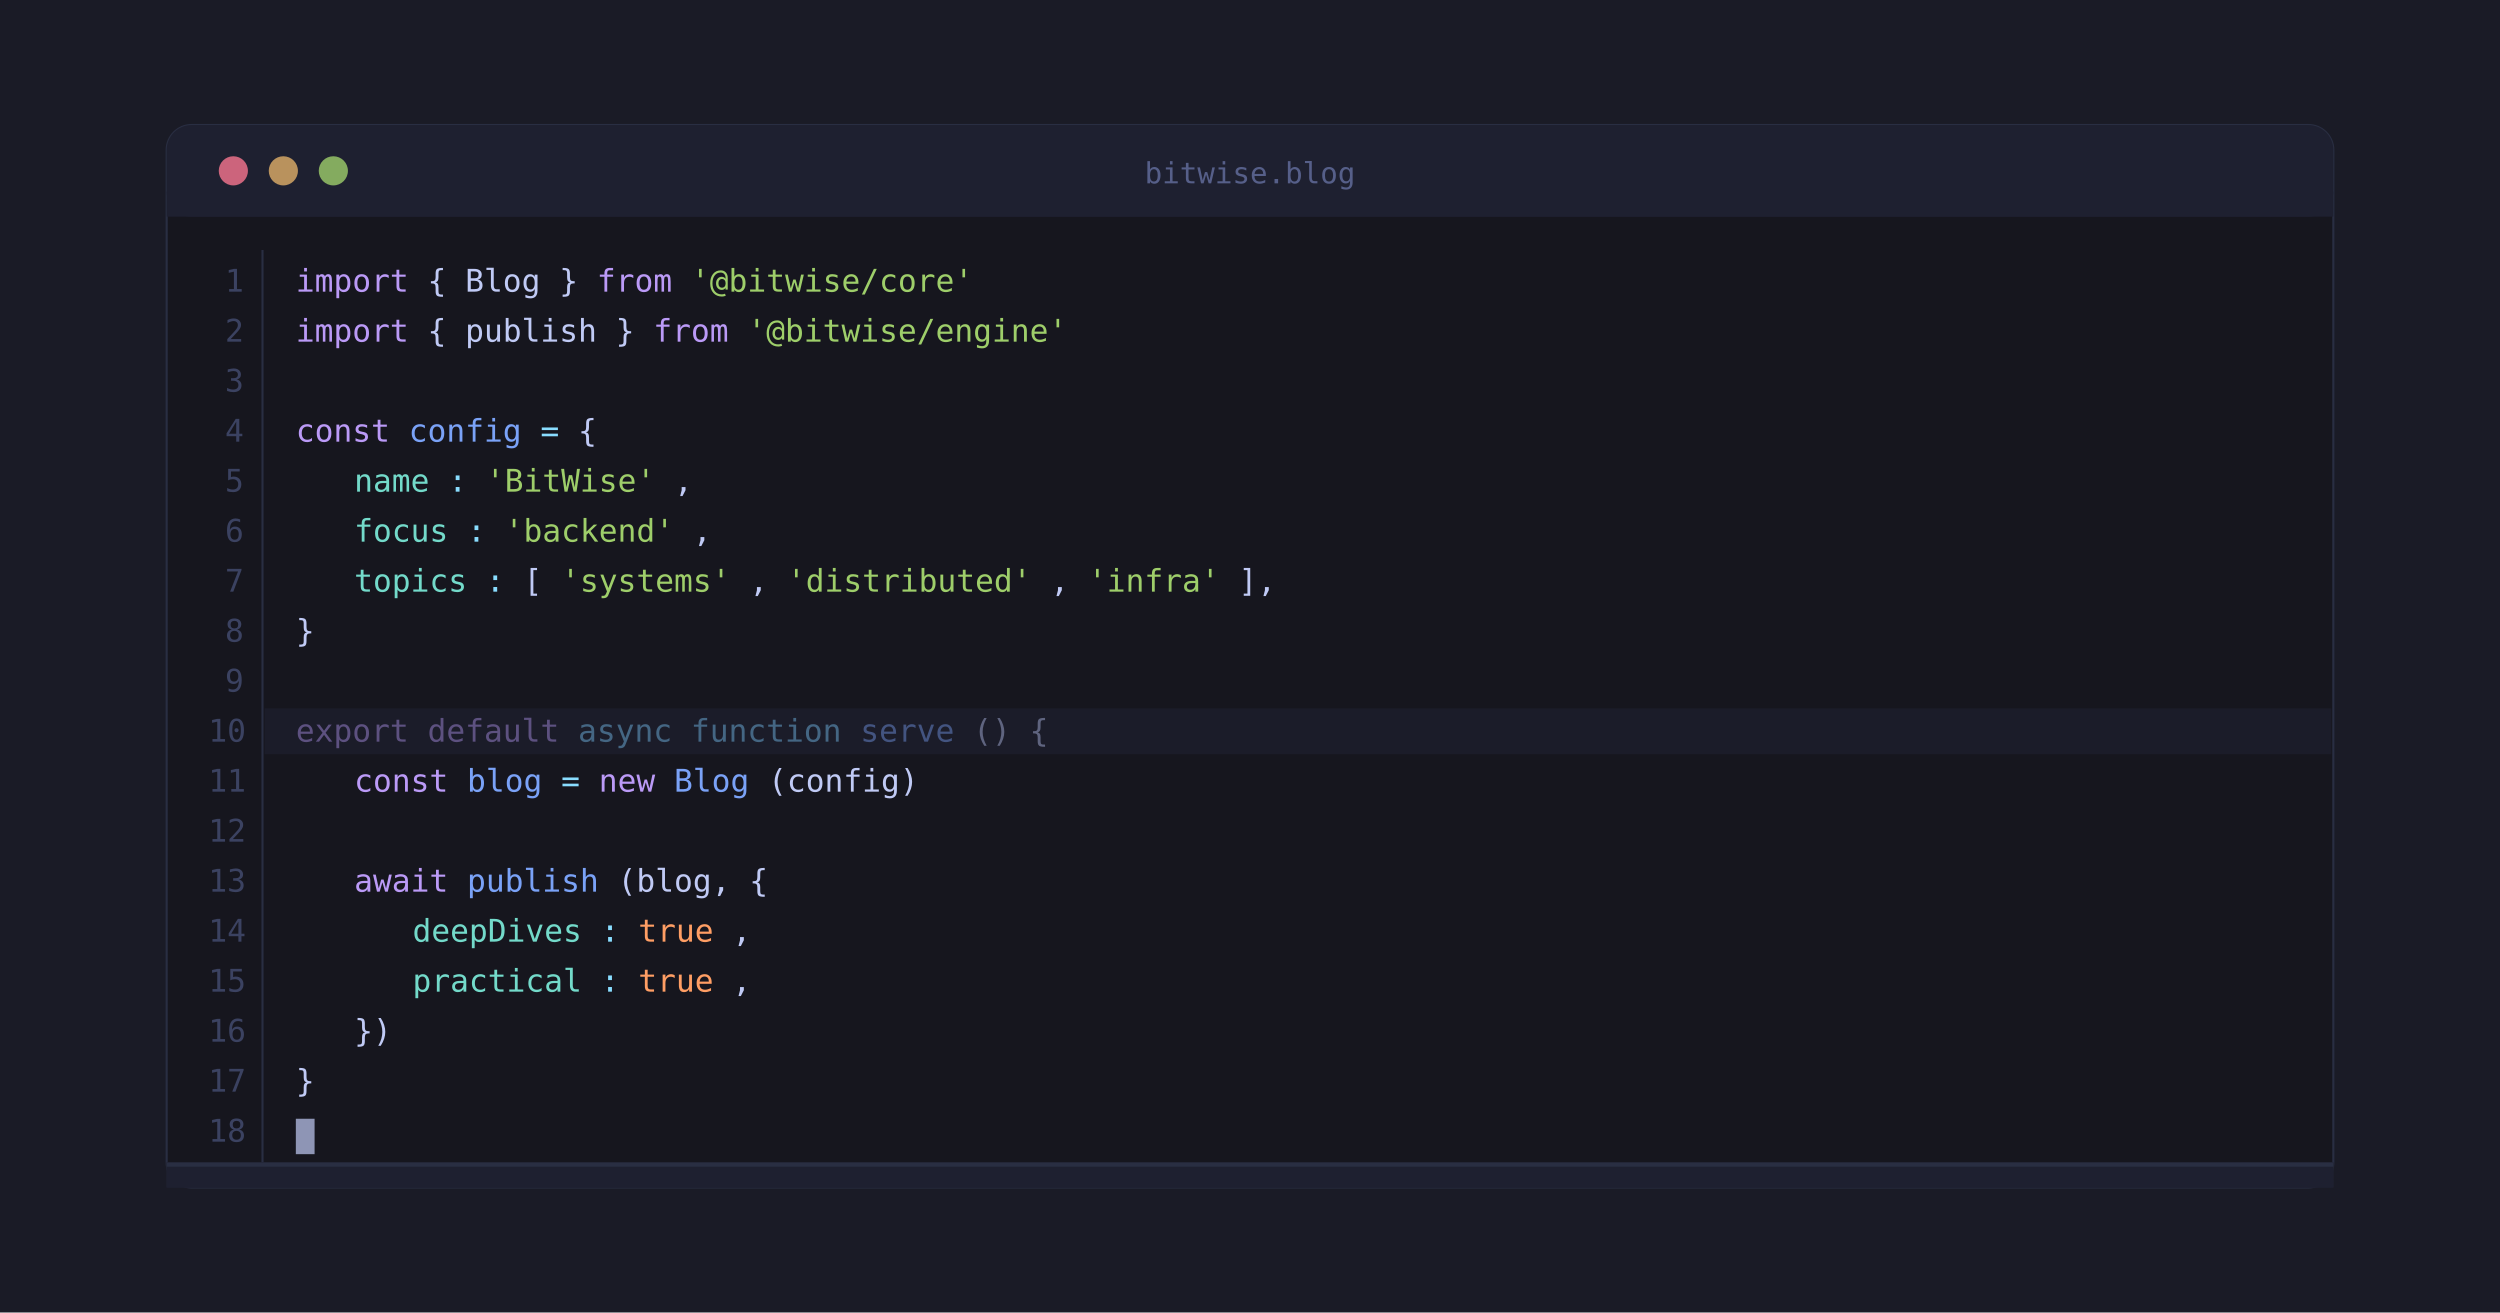
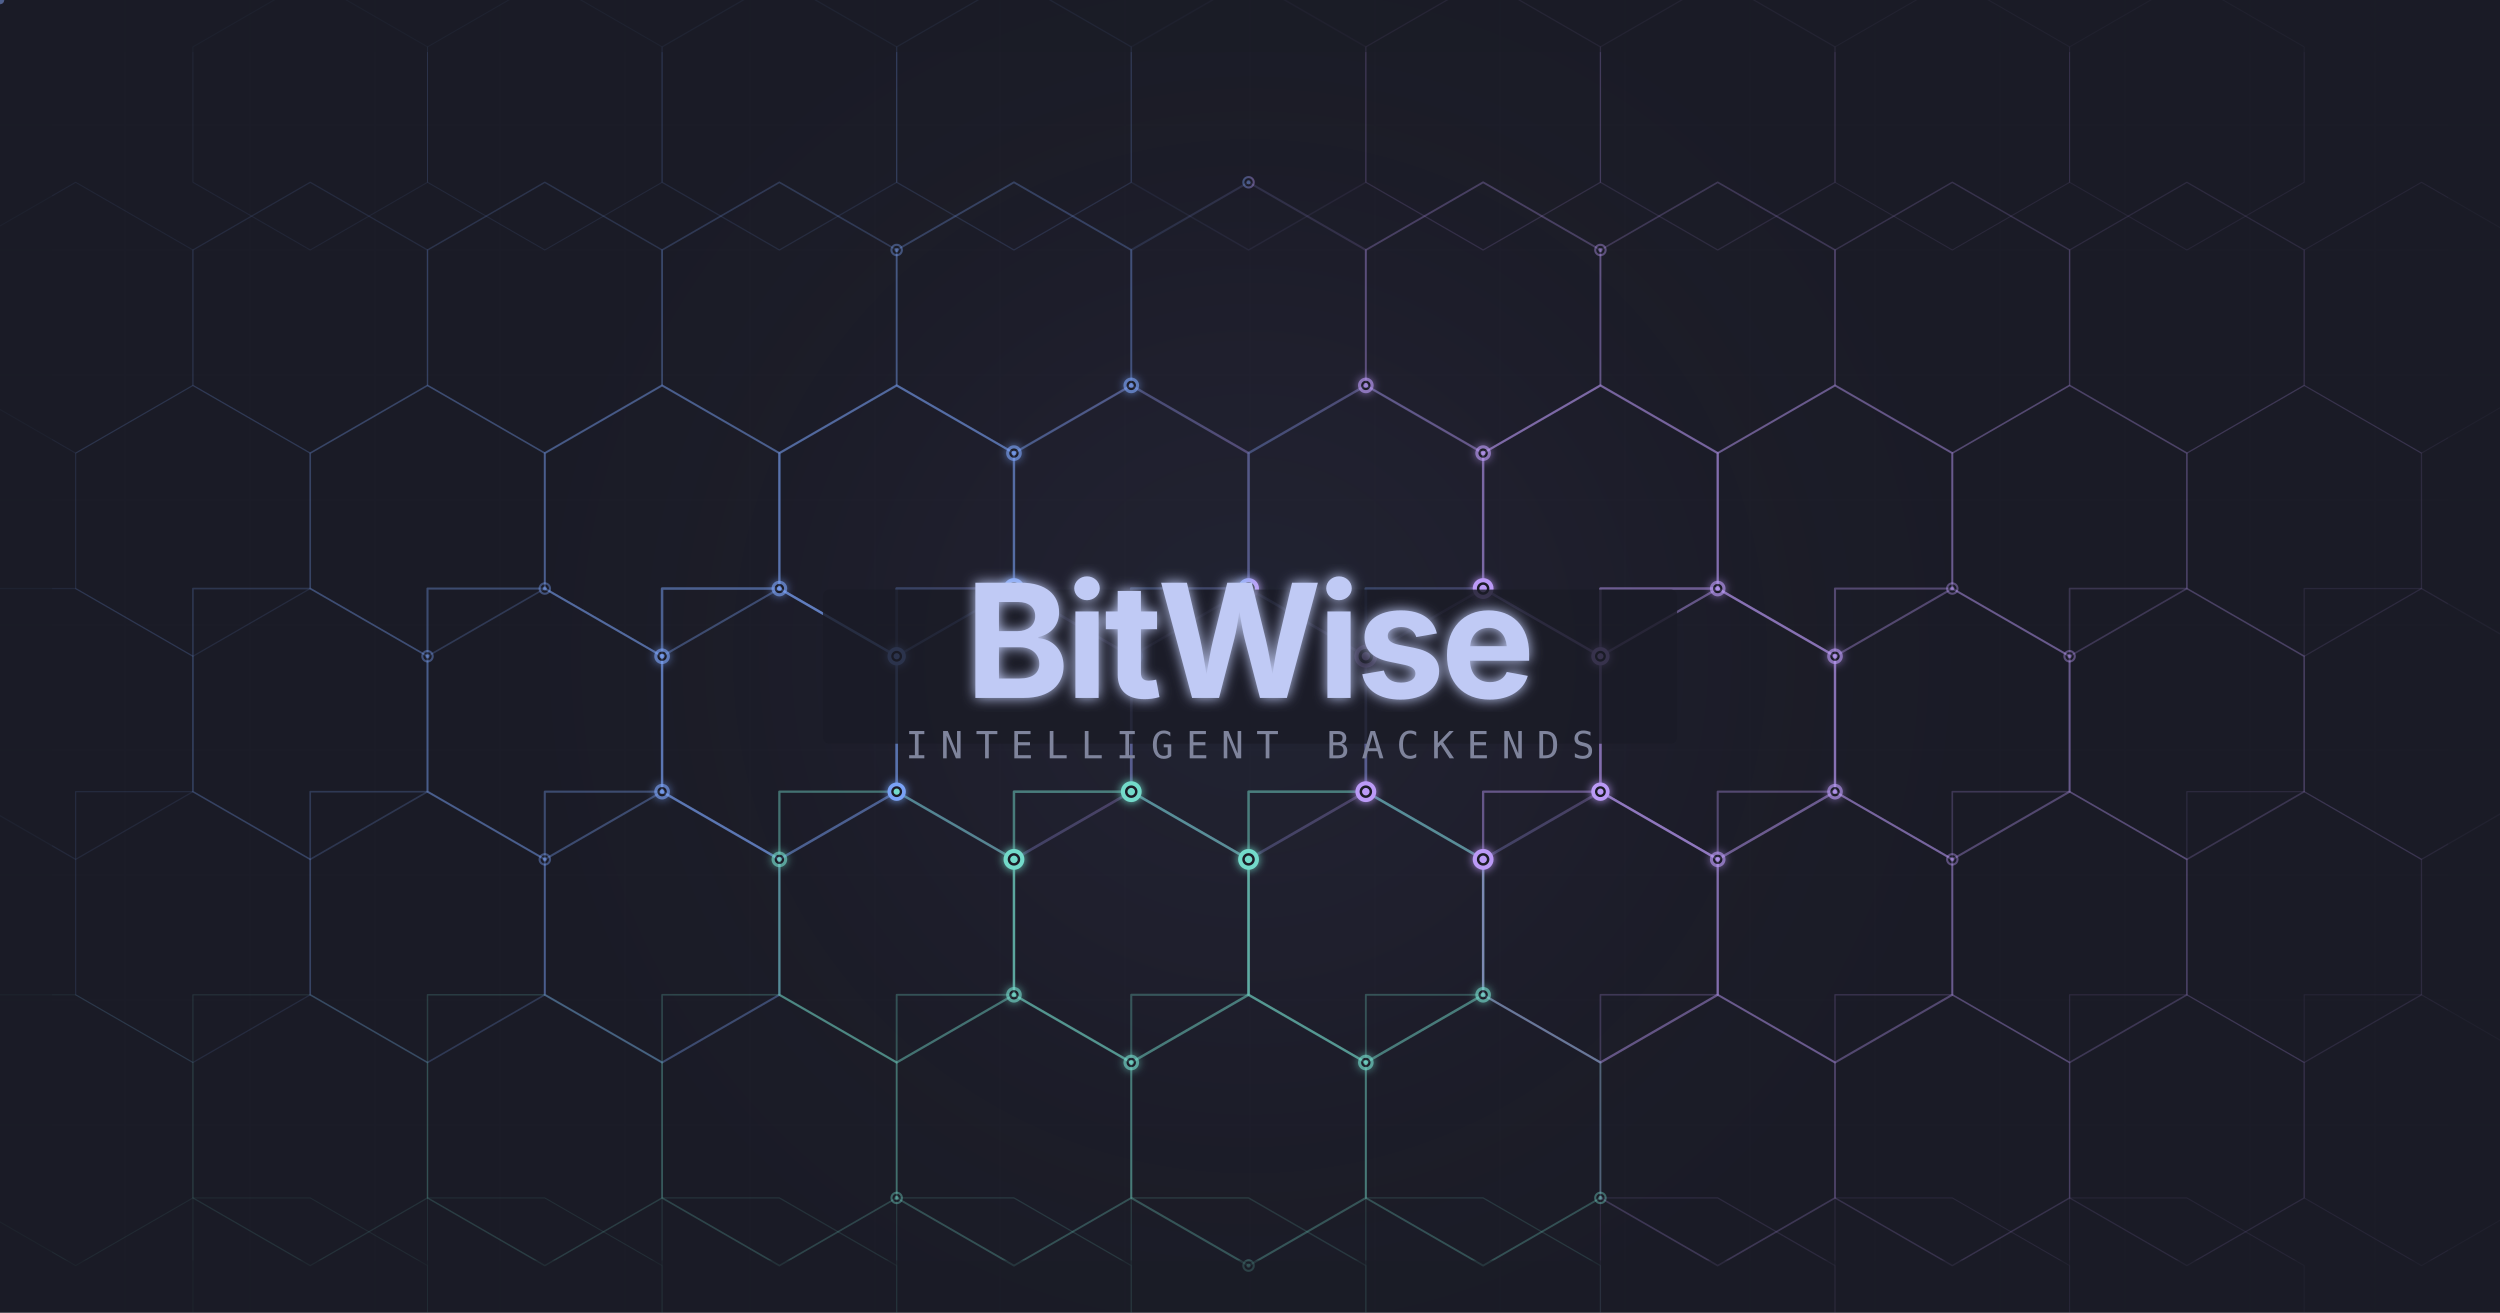
<svg xmlns="http://www.w3.org/2000/svg" viewBox="0 0 1200 630" width="1200" height="630">
  <defs>
-     <linearGradient id="banner-gradient" x1="0%" y1="0%" x2="100%" y2="0%">
-       <stop offset="0%" style="stop-color:#7aa2f7;stop-opacity:1" />
-       <stop offset="100%" style="stop-color:#bb9af7;stop-opacity:1" />
+     <linearGradient id="edge-grad" x1="0%" y1="0%" x2="100%" y2="0%">
+       <stop offset="0%" stop-color="#7aa2f7" stop-opacity="0.5" />
+       <stop offset="100%" stop-color="#bb9af7" stop-opacity="0.5" />
    </linearGradient>
+     <linearGradient id="accent-grad" x1="0%" y1="0%" x2="100%" y2="0%">
+       <stop offset="0%" stop-color="#7aa2f7" />
+       <stop offset="100%" stop-color="#bb9af7" />
+     </linearGradient>
+     <radialGradient id="glow-center" cx="50%" cy="50%" r="50%">
+       <stop offset="0%" stop-color="#7aa2f7" stop-opacity="0.06" />
+       <stop offset="40%" stop-color="#bb9af7" stop-opacity="0.03" />
+       <stop offset="100%" stop-color="#1a1b26" stop-opacity="0" />
+     </radialGradient>
+     <filter id="node-glow">
+       <feGaussianBlur stdDeviation="2" result="blur" />
+       <feMerge>
+         <feMergeNode in="blur" />
+         <feMergeNode in="SourceGraphic" />
+       </feMerge>
+     </filter>
+     <filter id="text-glow">
+       <feGaussianBlur stdDeviation="3" result="blur" />
+       <feMerge>
+         <feMergeNode in="blur" />
+         <feMergeNode in="SourceGraphic" />
+       </feMerge>
+     </filter>
  </defs>
  <rect width="1200" height="630" fill="#1a1b26" />
-   <rect x="80" y="60" width="1040" height="510" rx="12" fill="#16161e" stroke="#292e42" stroke-width="1" />
-   <rect x="80" y="60" width="1040" height="44" rx="12" fill="#1e2030" />
-   <rect x="80" y="92" width="1040" height="12" fill="#1e2030" />
-   <circle cx="112" cy="82" r="7" fill="#f7768e" opacity="0.8" />
-   <circle cx="136" cy="82" r="7" fill="#e0af68" opacity="0.8" />
-   <circle cx="160" cy="82" r="7" fill="#9ece6a" opacity="0.8" />
-   <text x="600" y="88" font-family="'SF Mono', 'Fira Code', monospace" font-size="14" fill="#565f89" text-anchor="middle">bitwise.blog</text>
-   <text font-family="'SF Mono', 'Fira Code', monospace" font-size="15" fill="#3b4261">
-     <tspan x="108" y="140">1</tspan>
-     <tspan x="108" y="164">2</tspan>
-     <tspan x="108" y="188">3</tspan>
-     <tspan x="108" y="212">4</tspan>
-     <tspan x="108" y="236">5</tspan>
-     <tspan x="108" y="260">6</tspan>
-     <tspan x="108" y="284">7</tspan>
-     <tspan x="108" y="308">8</tspan>
-     <tspan x="108" y="332">9</tspan>
-     <tspan x="100" y="356">10</tspan>
-     <tspan x="100" y="380">11</tspan>
-     <tspan x="100" y="404">12</tspan>
-     <tspan x="100" y="428">13</tspan>
-     <tspan x="100" y="452">14</tspan>
-     <tspan x="100" y="476">15</tspan>
-     <tspan x="100" y="500">16</tspan>
-     <tspan x="100" y="524">17</tspan>
-     <tspan x="100" y="548">18</tspan>
-   </text>
-   <line x1="126" y1="120" x2="126" y2="560" stroke="#292e42" stroke-width="1" />
-   <text y="140" font-family="'SF Mono', 'Fira Code', monospace" font-size="15">
-     <tspan x="142" fill="#bb9af7">import</tspan>
-     <tspan fill="#c0caf5"> { Blog } </tspan>
-     <tspan fill="#bb9af7">from</tspan>
-     <tspan fill="#9ece6a"> '@bitwise/core'</tspan>
-   </text>
-   <text y="164" font-family="'SF Mono', 'Fira Code', monospace" font-size="15">
-     <tspan x="142" fill="#bb9af7">import</tspan>
-     <tspan fill="#c0caf5"> { publish } </tspan>
-     <tspan fill="#bb9af7">from</tspan>
-     <tspan fill="#9ece6a"> '@bitwise/engine'</tspan>
-   </text>
-   <text y="212" font-family="'SF Mono', 'Fira Code', monospace" font-size="15">
-     <tspan x="142" fill="#bb9af7">const</tspan>
-     <tspan fill="#7aa2f7"> config</tspan>
-     <tspan fill="#89ddff"> =</tspan>
-     <tspan fill="#c0caf5"> {</tspan>
-   </text>
-   <text y="236" font-family="'SF Mono', 'Fira Code', monospace" font-size="15">
-     <tspan x="170" fill="#73daca">name</tspan>
-     <tspan fill="#89ddff">:</tspan>
-     <tspan fill="#9ece6a"> 'BitWise'</tspan>
-     <tspan fill="#c0caf5">,</tspan>
-   </text>
-   <text y="260" font-family="'SF Mono', 'Fira Code', monospace" font-size="15">
-     <tspan x="170" fill="#73daca">focus</tspan>
-     <tspan fill="#89ddff">:</tspan>
-     <tspan fill="#9ece6a"> 'backend'</tspan>
-     <tspan fill="#c0caf5">,</tspan>
-   </text>
-   <text y="284" font-family="'SF Mono', 'Fira Code', monospace" font-size="15">
-     <tspan x="170" fill="#73daca">topics</tspan>
-     <tspan fill="#89ddff">:</tspan>
-     <tspan fill="#c0caf5"> [</tspan>
-     <tspan fill="#9ece6a">'systems'</tspan>
-     <tspan fill="#c0caf5">, </tspan>
-     <tspan fill="#9ece6a">'distributed'</tspan>
-     <tspan fill="#c0caf5">, </tspan>
-     <tspan fill="#9ece6a">'infra'</tspan>
-     <tspan fill="#c0caf5">],</tspan>
-   </text>
-   <text y="308" font-family="'SF Mono', 'Fira Code', monospace" font-size="15">
-     <tspan x="142" fill="#c0caf5">}</tspan>
-   </text>
-   <text y="356" font-family="'SF Mono', 'Fira Code', monospace" font-size="15">
-     <tspan x="142" fill="#bb9af7">export default</tspan>
-     <tspan fill="#7dcfff"> async function</tspan>
-     <tspan fill="#7aa2f7"> serve</tspan>
-     <tspan fill="#c0caf5">() {</tspan>
-   </text>
-   <text y="380" font-family="'SF Mono', 'Fira Code', monospace" font-size="15">
-     <tspan x="170" fill="#bb9af7">const</tspan>
-     <tspan fill="#7aa2f7"> blog</tspan>
-     <tspan fill="#89ddff"> =</tspan>
-     <tspan fill="#bb9af7"> new</tspan>
-     <tspan fill="#7aa2f7"> Blog</tspan>
-     <tspan fill="#c0caf5">(config)</tspan>
-   </text>
-   <text y="428" font-family="'SF Mono', 'Fira Code', monospace" font-size="15">
-     <tspan x="170" fill="#bb9af7">await</tspan>
-     <tspan fill="#7aa2f7"> publish</tspan>
-     <tspan fill="#c0caf5">(blog, {</tspan>
-   </text>
-   <text y="452" font-family="'SF Mono', 'Fira Code', monospace" font-size="15">
-     <tspan x="198" fill="#73daca">deepDives</tspan>
-     <tspan fill="#89ddff">:</tspan>
-     <tspan fill="#ff9e64"> true</tspan>
-     <tspan fill="#c0caf5">,</tspan>
-   </text>
-   <text y="476" font-family="'SF Mono', 'Fira Code', monospace" font-size="15">
-     <tspan x="198" fill="#73daca">practical</tspan>
-     <tspan fill="#89ddff">:</tspan>
-     <tspan fill="#ff9e64"> true</tspan>
-     <tspan fill="#c0caf5">,</tspan>
-   </text>
-   <text y="500" font-family="'SF Mono', 'Fira Code', monospace" font-size="15">
-     <tspan x="170" fill="#c0caf5">})</tspan>
-   </text>
-   <text y="524" font-family="'SF Mono', 'Fira Code', monospace" font-size="15">
-     <tspan x="142" fill="#c0caf5">}</tspan>
-   </text>
-   <rect x="142" y="537" width="9" height="17" fill="#c0caf5" opacity="0.7">
-     <animate attributeName="opacity" values="0.7;0;0.7" dur="1.2s" repeatCount="indefinite" />
-   </rect>
-   <rect x="127" y="340" width="992" height="22" fill="#1e2030" opacity="0.6" />
-   <rect x="80" y="558" width="1040" height="12" rx="0" fill="#1e2030" />
-   <rect x="80" y="558" width="1040" height="12" rx="0" fill="#1e2030" />
-   <rect x="80" y="558" width="1040" height="12" fill="#1e2030" />
-   <rect x="80" y="558" width="1040" height="2" fill="#292e42" />
+   <g opacity="0.03" stroke="#565f89" stroke-width="0.5">
+     <line x1="60" y1="0" x2="60" y2="630" />
+     <line x1="120" y1="0" x2="120" y2="630" />
+     <line x1="180" y1="0" x2="180" y2="630" />
+     <line x1="240" y1="0" x2="240" y2="630" />
+     <line x1="300" y1="0" x2="300" y2="630" />
+     <line x1="360" y1="0" x2="360" y2="630" />
+     <line x1="420" y1="0" x2="420" y2="630" />
+     <line x1="480" y1="0" x2="480" y2="630" />
+     <line x1="540" y1="0" x2="540" y2="630" />
+     <line x1="600" y1="0" x2="600" y2="630" />
+     <line x1="660" y1="0" x2="660" y2="630" />
+     <line x1="720" y1="0" x2="720" y2="630" />
+     <line x1="780" y1="0" x2="780" y2="630" />
+     <line x1="840" y1="0" x2="840" y2="630" />
+     <line x1="900" y1="0" x2="900" y2="630" />
+     <line x1="960" y1="0" x2="960" y2="630" />
+     <line x1="1020" y1="0" x2="1020" y2="630" />
+     <line x1="1080" y1="0" x2="1080" y2="630" />
+     <line x1="1140" y1="0" x2="1140" y2="630" />
+     <line x1="0" y1="60" x2="1200" y2="60" />
+     <line x1="0" y1="120" x2="1200" y2="120" />
+     <line x1="0" y1="180" x2="1200" y2="180" />
+     <line x1="0" y1="240" x2="1200" y2="240" />
+     <line x1="0" y1="300" x2="1200" y2="300" />
+     <line x1="0" y1="360" x2="1200" y2="360" />
+     <line x1="0" y1="420" x2="1200" y2="420" />
+     <line x1="0" y1="480" x2="1200" y2="480" />
+     <line x1="0" y1="540" x2="1200" y2="540" />
+   </g>
+   <circle cx="600" cy="315" r="380" fill="url(#glow-center)" />
+   <g fill="none" stroke-linecap="round" stroke-linejoin="round">
+     <polygon points="148.9,-10 205.2,22.5 205.2,87.5 148.9,120 92.6,87.5 92.6,22.5" stroke="#7aa2f7" stroke-width="0.5" opacity="0.08" />
+     <polygon points="261.5,-10 317.8,22.5 317.8,87.5 261.5,120 205.2,87.5 205.2,22.5" stroke="#7aa2f7" stroke-width="0.5" opacity="0.1" />
+     <polygon points="374.1,-10 430.4,22.5 430.4,87.5 374.1,120 317.8,87.5 317.8,22.5" stroke="#7aa2f7" stroke-width="0.6" opacity="0.12" />
+     <polygon points="486.7,-10 543,22.5 543,87.5 486.7,120 430.4,87.5 430.4,22.5" stroke="#7aa2f7" stroke-width="0.6" opacity="0.15" />
+     <polygon points="599.3,-10 655.6,22.5 655.6,87.5 599.3,120 543,87.5 543,22.5" stroke="url(#edge-grad)" stroke-width="0.7" opacity="0.15" />
+     <polygon points="711.9,-10 768.2,22.5 768.2,87.5 711.9,120 655.6,87.5 655.6,22.5" stroke="#bb9af7" stroke-width="0.6" opacity="0.15" />
+     <polygon points="824.5,-10 880.8,22.5 880.8,87.5 824.5,120 768.2,87.5 768.2,22.5" stroke="#bb9af7" stroke-width="0.6" opacity="0.12" />
+     <polygon points="937.1,-10 993.4,22.5 993.4,87.5 937.1,120 880.8,87.5 880.8,22.5" stroke="#bb9af7" stroke-width="0.5" opacity="0.1" />
+     <polygon points="1049.7,-10 1106,22.5 1106,87.5 1049.7,120 993.4,87.5 993.4,22.5" stroke="#bb9af7" stroke-width="0.5" opacity="0.08" />
+     <polygon points="36.3,87.5 92.6,120 92.6,185 36.3,217.5 -20,185 -20,120" stroke="#7aa2f7" stroke-width="0.5" opacity="0.08" />
+     <polygon points="148.9,87.5 205.2,120 205.2,185 148.9,217.5 92.6,185 92.6,120" stroke="#7aa2f7" stroke-width="0.6" opacity="0.12" />
+     <polygon points="261.5,87.5 317.8,120 317.8,185 261.5,217.5 205.2,185 205.2,120" stroke="#7aa2f7" stroke-width="0.7" opacity="0.18" />
+     <polygon points="374.1,87.5 430.4,120 430.4,185 374.1,217.5 317.8,185 317.8,120" stroke="#7aa2f7" stroke-width="0.8" opacity="0.22" />
+     <polygon points="486.7,87.5 543,120 543,185 486.7,217.5 430.4,185 430.4,120" stroke="#7aa2f7" stroke-width="0.9" opacity="0.28" />
+     <polygon points="599.3,87.5 655.6,120 655.6,185 599.3,217.5 543,185 543,120" stroke="url(#edge-grad)" stroke-width="1" opacity="0.3" />
+     <polygon points="711.9,87.5 768.2,120 768.2,185 711.9,217.5 655.6,185 655.6,120" stroke="#bb9af7" stroke-width="0.9" opacity="0.28" />
+     <polygon points="824.5,87.5 880.8,120 880.8,185 824.5,217.5 768.2,185 768.2,120" stroke="#bb9af7" stroke-width="0.8" opacity="0.22" />
+     <polygon points="937.1,87.5 993.4,120 993.4,185 937.1,217.5 880.8,185 880.8,120" stroke="#bb9af7" stroke-width="0.7" opacity="0.18" />
+     <polygon points="1049.7,87.5 1106,120 1106,185 1049.7,217.5 993.4,185 993.4,120" stroke="#bb9af7" stroke-width="0.6" opacity="0.12" />
+     <polygon points="1162.3,87.5 1218.6,120 1218.6,185 1162.3,217.5 1106,185 1106,120" stroke="#bb9af7" stroke-width="0.5" opacity="0.08" />
+     <polygon points="92.6,185 148.9,217.5 148.9,282.5 92.6,315 36.3,282.5 36.3,217.5" stroke="#7aa2f7" stroke-width="0.6" opacity="0.12" />
+     <polygon points="205.2,185 261.5,217.5 261.5,282.5 205.2,315 148.9,282.5 148.9,217.5" stroke="#7aa2f7" stroke-width="0.8" opacity="0.22" />
+     <polygon points="317.8,185 374.1,217.5 374.1,282.5 317.8,315 261.5,282.5 261.5,217.5" stroke="#7aa2f7" stroke-width="1" opacity="0.35" />
+     <polygon points="430.4,185 486.7,217.5 486.7,282.5 430.4,315 374.1,282.5 374.1,217.5" stroke="#7aa2f7" stroke-width="1.1" opacity="0.45" />
+     <polygon points="543,185 599.3,217.5 599.3,282.5 543,315 486.7,282.5 486.7,217.5" stroke="url(#edge-grad)" stroke-width="1.2" opacity="0.5" />
+     <polygon points="655.6,185 711.9,217.5 711.9,282.5 655.6,315 599.3,282.5 599.3,217.5" stroke="url(#edge-grad)" stroke-width="1.2" opacity="0.5" />
+     <polygon points="768.2,185 824.5,217.5 824.5,282.5 768.2,315 711.9,282.5 711.9,217.5" stroke="#bb9af7" stroke-width="1.1" opacity="0.45" />
+     <polygon points="880.8,185 937.1,217.5 937.1,282.5 880.8,315 824.5,282.5 824.5,217.5" stroke="#bb9af7" stroke-width="1" opacity="0.35" />
+     <polygon points="993.4,185 1049.7,217.5 1049.7,282.5 993.4,315 937.1,282.5 937.1,217.5" stroke="#bb9af7" stroke-width="0.8" opacity="0.22" />
+     <polygon points="1106,185 1162.3,217.5 1162.3,282.5 1106,315 1049.7,282.5 1049.7,217.5" stroke="#bb9af7" stroke-width="0.6" opacity="0.12" />
+     <polygon points="36.3,282.5 92.6,315 92.6,380 36.3,412.5 -20,380 -20,282.5" stroke="#7aa2f7" stroke-width="0.6" opacity="0.1" />
+     <polygon points="148.9,282.5 205.2,315 205.2,380 148.9,412.5 92.6,380 92.6,282.5" stroke="#7aa2f7" stroke-width="0.8" opacity="0.2" />
+     <polygon points="261.5,282.5 317.8,315 317.8,380 261.5,412.5 205.2,380 205.2,282.5" stroke="#7aa2f7" stroke-width="1" opacity="0.35" />
+     <polygon points="374.1,282.5 430.4,315 430.4,380 374.1,412.5 317.8,380 317.8,282.5" stroke="#7aa2f7" stroke-width="1.2" opacity="0.5" />
+     <polygon points="486.7,282.5 543,315 543,380 486.7,412.5 430.4,380 430.4,282.5" stroke="url(#edge-grad)" stroke-width="1.3" opacity="0.55" />
+     <polygon points="599.3,282.5 655.6,315 655.6,380 599.3,412.5 543,380 543,282.5" stroke="url(#edge-grad)" stroke-width="1.3" opacity="0.55" />
+     <polygon points="711.9,282.5 768.2,315 768.2,380 711.9,412.5 655.6,380 655.6,282.5" stroke="url(#edge-grad)" stroke-width="1.3" opacity="0.55" />
+     <polygon points="824.5,282.5 880.8,315 880.8,380 824.5,412.5 768.2,380 768.2,282.5" stroke="#bb9af7" stroke-width="1.2" opacity="0.5" />
+     <polygon points="937.1,282.5 993.4,315 993.4,380 937.1,412.5 880.8,380 880.8,282.5" stroke="#bb9af7" stroke-width="1" opacity="0.35" />
+     <polygon points="1049.7,282.5 1106,315 1106,380 1049.7,412.5 993.4,380 993.4,282.5" stroke="#bb9af7" stroke-width="0.8" opacity="0.2" />
+     <polygon points="1162.3,282.5 1218.6,315 1218.6,380 1162.3,412.5 1106,380 1106,282.5" stroke="#bb9af7" stroke-width="0.6" opacity="0.1" />
+     <polygon points="92.6,380 148.9,412.5 148.9,477.5 92.6,510 36.3,477.5 36.3,380" stroke="#7aa2f7" stroke-width="0.6" opacity="0.12" />
+     <polygon points="205.2,380 261.5,412.5 261.5,477.5 205.2,510 148.9,477.5 148.9,380" stroke="#7aa2f7" stroke-width="0.8" opacity="0.22" />
+     <polygon points="317.8,380 374.1,412.5 374.1,477.5 317.8,510 261.5,477.5 261.5,380" stroke="#7aa2f7" stroke-width="1" opacity="0.35" />
+     <polygon points="430.4,380 486.7,412.5 486.7,477.5 430.4,510 374.1,477.5 374.1,380" stroke="#73daca" stroke-width="1.1" opacity="0.45" />
+     <polygon points="543,380 599.3,412.5 599.3,477.5 543,510 486.7,477.5 486.7,380" stroke="#73daca" stroke-width="1.2" opacity="0.5" />
+     <polygon points="655.6,380 711.9,412.5 711.9,477.5 655.6,510 599.3,477.5 599.3,380" stroke="#73daca" stroke-width="1.2" opacity="0.5" />
+     <polygon points="768.2,380 824.5,412.5 824.5,477.5 768.2,510 711.9,477.5 711.9,380" stroke="#bb9af7" stroke-width="1.1" opacity="0.45" />
+     <polygon points="880.8,380 937.1,412.5 937.1,477.5 880.8,510 824.5,477.5 824.5,380" stroke="#bb9af7" stroke-width="1" opacity="0.35" />
+     <polygon points="993.4,380 1049.7,412.5 1049.7,477.5 993.4,510 937.1,477.5 937.1,380" stroke="#bb9af7" stroke-width="0.8" opacity="0.22" />
+     <polygon points="1106,380 1162.3,412.5 1162.3,477.5 1106,510 1049.7,477.5 1049.7,380" stroke="#bb9af7" stroke-width="0.6" opacity="0.12" />
+     <polygon points="36.3,477.5 92.6,510 92.6,575 36.3,607.5 -20,575 -20,477.5" stroke="#73daca" stroke-width="0.5" opacity="0.08" />
+     <polygon points="148.9,477.5 205.2,510 205.2,575 148.9,607.5 92.6,575 92.6,477.5" stroke="#73daca" stroke-width="0.6" opacity="0.12" />
+     <polygon points="261.5,477.5 317.8,510 317.8,575 261.5,607.5 205.2,575 205.2,477.5" stroke="#73daca" stroke-width="0.7" opacity="0.18" />
+     <polygon points="374.1,477.5 430.4,510 430.4,575 374.1,607.5 317.8,575 317.8,477.5" stroke="#73daca" stroke-width="0.8" opacity="0.22" />
+     <polygon points="486.7,477.5 543,510 543,575 486.7,607.5 430.4,575 430.4,477.5" stroke="#73daca" stroke-width="0.9" opacity="0.28" />
+     <polygon points="599.3,477.5 655.6,510 655.6,575 599.3,607.5 543,575 543,477.5" stroke="#73daca" stroke-width="1" opacity="0.3" />
+     <polygon points="711.9,477.5 768.2,510 768.2,575 711.9,607.5 655.6,575 655.6,477.5" stroke="#73daca" stroke-width="0.9" opacity="0.28" />
+     <polygon points="824.5,477.5 880.8,510 880.8,575 824.5,607.5 768.2,575 768.2,477.5" stroke="#bb9af7" stroke-width="0.8" opacity="0.22" />
+     <polygon points="937.1,477.5 993.4,510 993.4,575 937.1,607.5 880.8,575 880.8,477.5" stroke="#bb9af7" stroke-width="0.7" opacity="0.18" />
+     <polygon points="1049.7,477.5 1106,510 1106,575 1049.7,607.5 993.4,575 993.4,477.5" stroke="#bb9af7" stroke-width="0.6" opacity="0.12" />
+     <polygon points="1162.3,477.5 1218.6,510 1218.6,575 1162.3,607.5 1106,575 1106,477.5" stroke="#bb9af7" stroke-width="0.5" opacity="0.08" />
+     <polygon points="148.9,575 205.2,607.5 205.2,672.5 148.9,705 92.6,672.5 92.6,575" stroke="#73daca" stroke-width="0.5" opacity="0.08" />
+     <polygon points="261.5,575 317.8,607.5 317.8,672.5 261.5,705 205.2,672.5 205.2,575" stroke="#73daca" stroke-width="0.5" opacity="0.1" />
+     <polygon points="374.1,575 430.4,607.5 430.4,672.5 374.1,705 317.8,672.5 317.8,575" stroke="#73daca" stroke-width="0.6" opacity="0.12" />
+     <polygon points="486.7,575 543,607.5 543,672.5 486.7,705 430.4,672.5 430.4,575" stroke="#73daca" stroke-width="0.6" opacity="0.15" />
+     <polygon points="599.3,575 655.6,607.5 655.6,672.5 599.3,705 543,672.5 543,575" stroke="#73daca" stroke-width="0.7" opacity="0.15" />
+     <polygon points="711.9,575 768.2,607.5 768.2,672.5 711.9,705 655.6,672.5 655.6,575" stroke="#73daca" stroke-width="0.6" opacity="0.15" />
+     <polygon points="824.5,575 880.8,607.5 880.8,672.5 824.5,705 768.2,672.5 768.2,575" stroke="#bb9af7" stroke-width="0.6" opacity="0.12" />
+     <polygon points="937.1,575 993.4,607.5 993.4,672.5 937.1,705 880.8,672.5 880.8,575" stroke="#bb9af7" stroke-width="0.5" opacity="0.1" />
+     <polygon points="1049.7,575 1106,607.5 1106,672.5 1049.7,705 993.4,672.5 993.4,575" stroke="#bb9af7" stroke-width="0.5" opacity="0.08" />
+   </g>
+   <g filter="url(#node-glow)">
+     <circle cx="599.3" cy="282.5" r="4" fill="#1a1b26" stroke="url(#accent-grad)" stroke-width="2" />
+     <circle cx="599.3" cy="282.5" r="1.8" fill="#c0caf5" />
+     <circle cx="599.3" cy="412.5" r="4" fill="#1a1b26" stroke="#73daca" stroke-width="2" />
+     <circle cx="599.3" cy="412.5" r="1.8" fill="#73daca" />
+     <circle cx="543" cy="315" r="4.5" fill="#1a1b26" stroke="#7aa2f7" stroke-width="2" />
+     <circle cx="543" cy="315" r="2" fill="#7aa2f7" />
+     <circle cx="655.6" cy="315" r="4.5" fill="#1a1b26" stroke="#bb9af7" stroke-width="2" />
+     <circle cx="655.6" cy="315" r="2" fill="#bb9af7" />
+     <circle cx="543" cy="380" r="4" fill="#1a1b26" stroke="#73daca" stroke-width="2" />
+     <circle cx="543" cy="380" r="1.8" fill="#73daca" />
+     <circle cx="655.6" cy="380" r="4" fill="#1a1b26" stroke="#bb9af7" stroke-width="2" />
+     <circle cx="655.6" cy="380" r="1.8" fill="#bb9af7" />
+     <circle cx="486.7" cy="282.5" r="4" fill="#1a1b26" stroke="#7aa2f7" stroke-width="2" />
+     <circle cx="486.7" cy="282.5" r="1.8" fill="#7aa2f7" />
+     <circle cx="711.9" cy="282.5" r="4" fill="#1a1b26" stroke="#bb9af7" stroke-width="2" />
+     <circle cx="711.9" cy="282.5" r="1.8" fill="#bb9af7" />
+     <circle cx="486.7" cy="412.5" r="4" fill="#1a1b26" stroke="#73daca" stroke-width="2" />
+     <circle cx="486.7" cy="412.5" r="1.8" fill="#73daca" />
+     <circle cx="711.9" cy="412.5" r="4" fill="#1a1b26" stroke="#bb9af7" stroke-width="2" />
+     <circle cx="711.9" cy="412.5" r="1.8" fill="#bb9af7" />
+     <circle cx="430.4" cy="315" r="3.5" fill="#1a1b26" stroke="#7aa2f7" stroke-width="1.8" />
+     <circle cx="430.4" cy="315" r="1.5" fill="#7aa2f7" />
+     <circle cx="768.2" cy="315" r="3.5" fill="#1a1b26" stroke="#bb9af7" stroke-width="1.8" />
+     <circle cx="768.2" cy="315" r="1.5" fill="#bb9af7" />
+     <circle cx="430.4" cy="380" r="3.5" fill="#1a1b26" stroke="#7aa2f7" stroke-width="1.8" />
+     <circle cx="430.4" cy="380" r="1.5" fill="#73daca" />
+     <circle cx="768.2" cy="380" r="3.5" fill="#1a1b26" stroke="#bb9af7" stroke-width="1.8" />
+     <circle cx="768.2" cy="380" r="1.5" fill="#bb9af7" />
+   </g>
+   <g filter="url(#node-glow)" opacity="0.7">
+     <circle cx="374.1" cy="282.5" r="3" fill="#1a1b26" stroke="#7aa2f7" stroke-width="1.5" />
+     <circle cx="374.1" cy="282.5" r="1.2" fill="#7aa2f7" />
+     <circle cx="824.5" cy="282.5" r="3" fill="#1a1b26" stroke="#bb9af7" stroke-width="1.5" />
+     <circle cx="824.5" cy="282.5" r="1.2" fill="#bb9af7" />
+     <circle cx="374.1" cy="412.5" r="3" fill="#1a1b26" stroke="#73daca" stroke-width="1.5" />
+     <circle cx="374.1" cy="412.5" r="1.2" fill="#73daca" />
+     <circle cx="824.5" cy="412.5" r="3" fill="#1a1b26" stroke="#bb9af7" stroke-width="1.5" />
+     <circle cx="824.5" cy="412.5" r="1.2" fill="#bb9af7" />
+     <circle cx="317.8" cy="315" r="3" fill="#1a1b26" stroke="#7aa2f7" stroke-width="1.5" />
+     <circle cx="317.8" cy="315" r="1.2" fill="#7aa2f7" />
+     <circle cx="880.8" cy="315" r="3" fill="#1a1b26" stroke="#bb9af7" stroke-width="1.5" />
+     <circle cx="880.8" cy="315" r="1.2" fill="#bb9af7" />
+     <circle cx="317.8" cy="380" r="3" fill="#1a1b26" stroke="#7aa2f7" stroke-width="1.5" />
+     <circle cx="317.8" cy="380" r="1.2" fill="#7aa2f7" />
+     <circle cx="880.8" cy="380" r="3" fill="#1a1b26" stroke="#bb9af7" stroke-width="1.5" />
+     <circle cx="880.8" cy="380" r="1.2" fill="#bb9af7" />
+     <circle cx="543" cy="185" r="3" fill="#1a1b26" stroke="#7aa2f7" stroke-width="1.5" />
+     <circle cx="543" cy="185" r="1.2" fill="#7aa2f7" />
+     <circle cx="655.6" cy="185" r="3" fill="#1a1b26" stroke="#bb9af7" stroke-width="1.5" />
+     <circle cx="655.6" cy="185" r="1.2" fill="#bb9af7" />
+     <circle cx="543" cy="510" r="3" fill="#1a1b26" stroke="#73daca" stroke-width="1.5" />
+     <circle cx="543" cy="510" r="1.2" fill="#73daca" />
+     <circle cx="655.6" cy="510" r="3" fill="#1a1b26" stroke="#73daca" stroke-width="1.5" />
+     <circle cx="655.6" cy="510" r="1.2" fill="#73daca" />
+     <circle cx="486.7" cy="217.5" r="3" fill="#1a1b26" stroke="#7aa2f7" stroke-width="1.5" />
+     <circle cx="486.7" cy="217.5" r="1.2" fill="#7aa2f7" />
+     <circle cx="711.9" cy="217.5" r="3" fill="#1a1b26" stroke="#bb9af7" stroke-width="1.5" />
+     <circle cx="711.9" cy="217.5" r="1.2" fill="#bb9af7" />
+     <circle cx="486.7" cy="477.5" r="3" fill="#1a1b26" stroke="#73daca" stroke-width="1.5" />
+     <circle cx="486.7" cy="477.5" r="1.2" fill="#73daca" />
+     <circle cx="711.9" cy="477.5" r="3" fill="#1a1b26" stroke="#73daca" stroke-width="1.5" />
+     <circle cx="711.9" cy="477.5" r="1.2" fill="#73daca" />
+   </g>
+   <g opacity="0.4">
+     <circle cx="261.5" cy="282.5" r="2.5" fill="#1a1b26" stroke="#7aa2f7" stroke-width="1" />
+     <circle cx="261.5" cy="282.5" r="1" fill="#7aa2f7" />
+     <circle cx="937.1" cy="282.5" r="2.5" fill="#1a1b26" stroke="#bb9af7" stroke-width="1" />
+     <circle cx="937.1" cy="282.5" r="1" fill="#bb9af7" />
+     <circle cx="261.5" cy="412.5" r="2.5" fill="#1a1b26" stroke="#7aa2f7" stroke-width="1" />
+     <circle cx="261.5" cy="412.5" r="1" fill="#7aa2f7" />
+     <circle cx="937.1" cy="412.5" r="2.5" fill="#1a1b26" stroke="#bb9af7" stroke-width="1" />
+     <circle cx="937.1" cy="412.5" r="1" fill="#bb9af7" />
+     <circle cx="205.2" cy="315" r="2.5" fill="#1a1b26" stroke="#7aa2f7" stroke-width="1" />
+     <circle cx="205.2" cy="315" r="1" fill="#7aa2f7" />
+     <circle cx="993.4" cy="315" r="2.5" fill="#1a1b26" stroke="#bb9af7" stroke-width="1" />
+     <circle cx="993.4" cy="315" r="1" fill="#bb9af7" />
+     <circle cx="430.4" cy="120" r="2.5" fill="#1a1b26" stroke="#7aa2f7" stroke-width="1" />
+     <circle cx="430.4" cy="120" r="1" fill="#7aa2f7" />
+     <circle cx="768.2" cy="120" r="2.5" fill="#1a1b26" stroke="#bb9af7" stroke-width="1" />
+     <circle cx="768.2" cy="120" r="1" fill="#bb9af7" />
+     <circle cx="430.4" cy="575" r="2.5" fill="#1a1b26" stroke="#73daca" stroke-width="1" />
+     <circle cx="430.4" cy="575" r="1" fill="#73daca" />
+     <circle cx="768.2" cy="575" r="2.5" fill="#1a1b26" stroke="#73daca" stroke-width="1" />
+     <circle cx="768.2" cy="575" r="1" fill="#73daca" />
+     <circle cx="599.3" cy="87.5" r="2.5" fill="#1a1b26" stroke="url(#accent-grad)" stroke-width="1" />
+     <circle cx="599.3" cy="87.5" r="1" fill="#7aa2f7" />
+     <circle cx="599.3" cy="607.5" r="2.5" fill="#1a1b26" stroke="#73daca" stroke-width="1" />
+     <circle cx="599.3" cy="607.5" r="1" fill="#73daca" />
+   </g>
+   <g>
+     <circle r="2" fill="#bb9af7" opacity="0.8">
+       <animateMotion dur="4s" repeatCount="indefinite" path="M543,315 L599.3,282.5 L655.6,315 L711.9,282.5 L768.2,315" />
+     </circle>
+     <circle r="2" fill="#7aa2f7" opacity="0.8">
+       <animateMotion dur="4s" repeatCount="indefinite" path="M655.6,315 L599.3,282.5 L543,315 L486.7,282.5 L430.4,315" />
+     </circle>
+     <circle r="1.5" fill="#73daca" opacity="0.8">
+       <animateMotion dur="3.5s" repeatCount="indefinite" path="M599.3,282.5 L655.6,315 L599.3,412.5 L543,380 L599.3,282.5" />
+     </circle>
+     <circle r="1.5" fill="#bb9af7" opacity="0.6">
+       <animateMotion dur="5s" repeatCount="indefinite" path="M711.9,282.5 L768.2,315 L824.5,282.5 L880.8,315 L937.1,282.5" />
+     </circle>
+     <circle r="1.5" fill="#73daca" opacity="0.6">
+       <animateMotion dur="5s" repeatCount="indefinite" path="M486.7,412.5 L430.4,380 L374.1,412.5 L317.8,380 L261.5,412.5" />
+     </circle>
+     <circle r="1.5" fill="#bb9af7" opacity="0.7">
+       <animateMotion dur="4.5s" repeatCount="indefinite" path="M768.2,120 L711.9,217.5 L768.2,315 L711.9,412.5 L768.2,510" />
+     </circle>
+     <circle r="1.5" fill="#7aa2f7" opacity="0.7">
+       <animateMotion dur="4.5s" repeatCount="indefinite" path="M430.4,120 L486.7,217.5 L430.4,315 L486.7,412.5 L430.4,510" />
+     </circle>
+     <circle r="1.5" fill="#7aa2f7" opacity="0.5">
+       <animateMotion dur="6s" repeatCount="indefinite" path="M317.8,185 L430.4,120 L543,185 L655.6,120 L768.2,185 L880.8,120" />
+     </circle>
+   </g>
+   <rect x="395" y="283" width="410" height="74" rx="3" fill="#1a1b26" opacity="0.82" />
+   <text x="600" y="335" text-anchor="middle" font-family="'Inter', 'SF Pro Display', 'Helvetica Neue', sans-serif" font-weight="700" font-size="76" fill="#c0caf5" letter-spacing="-2" filter="url(#text-glow)">BitWise</text>
+   <text x="600" y="364" text-anchor="middle" font-family="'SF Mono', 'Fira Code', 'Cascadia Code', monospace" font-size="18" fill="#7f849c" letter-spacing="6">INTELLIGENT BACKENDS</text>
+   <line x1="490" y1="375" x2="710" y2="375" stroke="url(#accent-grad)" stroke-width="1" opacity="0.35" />
+   <rect width="1200" height="630" fill="none" stroke="#1a1b26" stroke-width="50" opacity="0.5" />
</svg>
